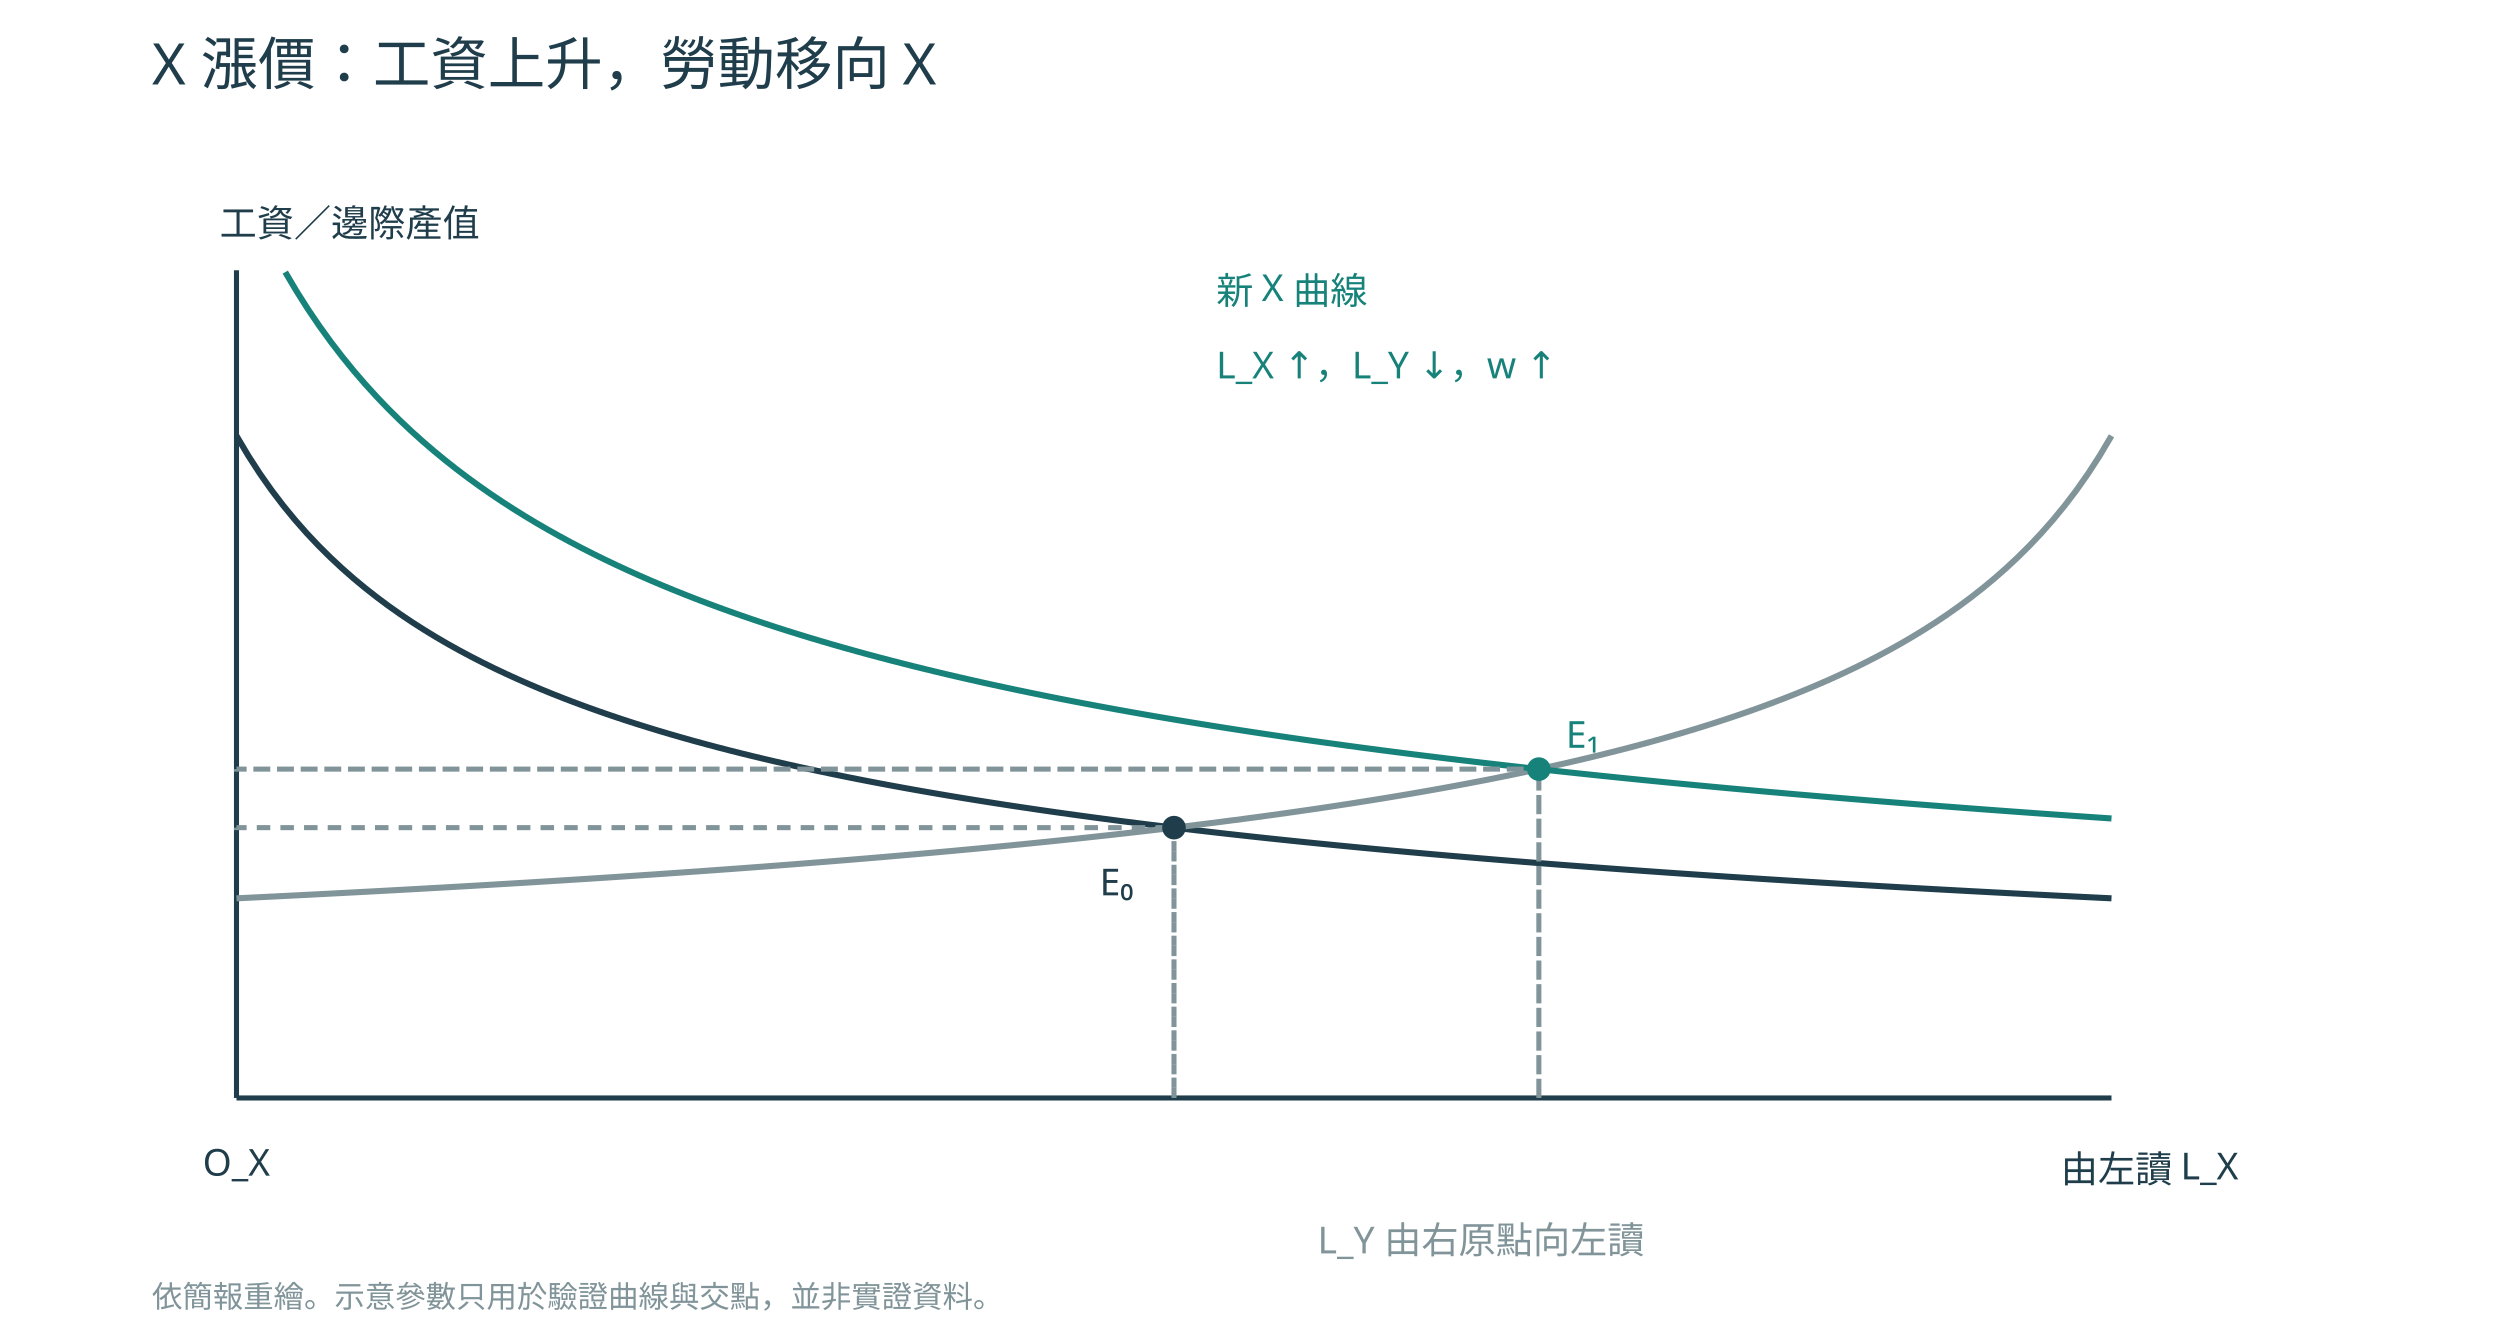
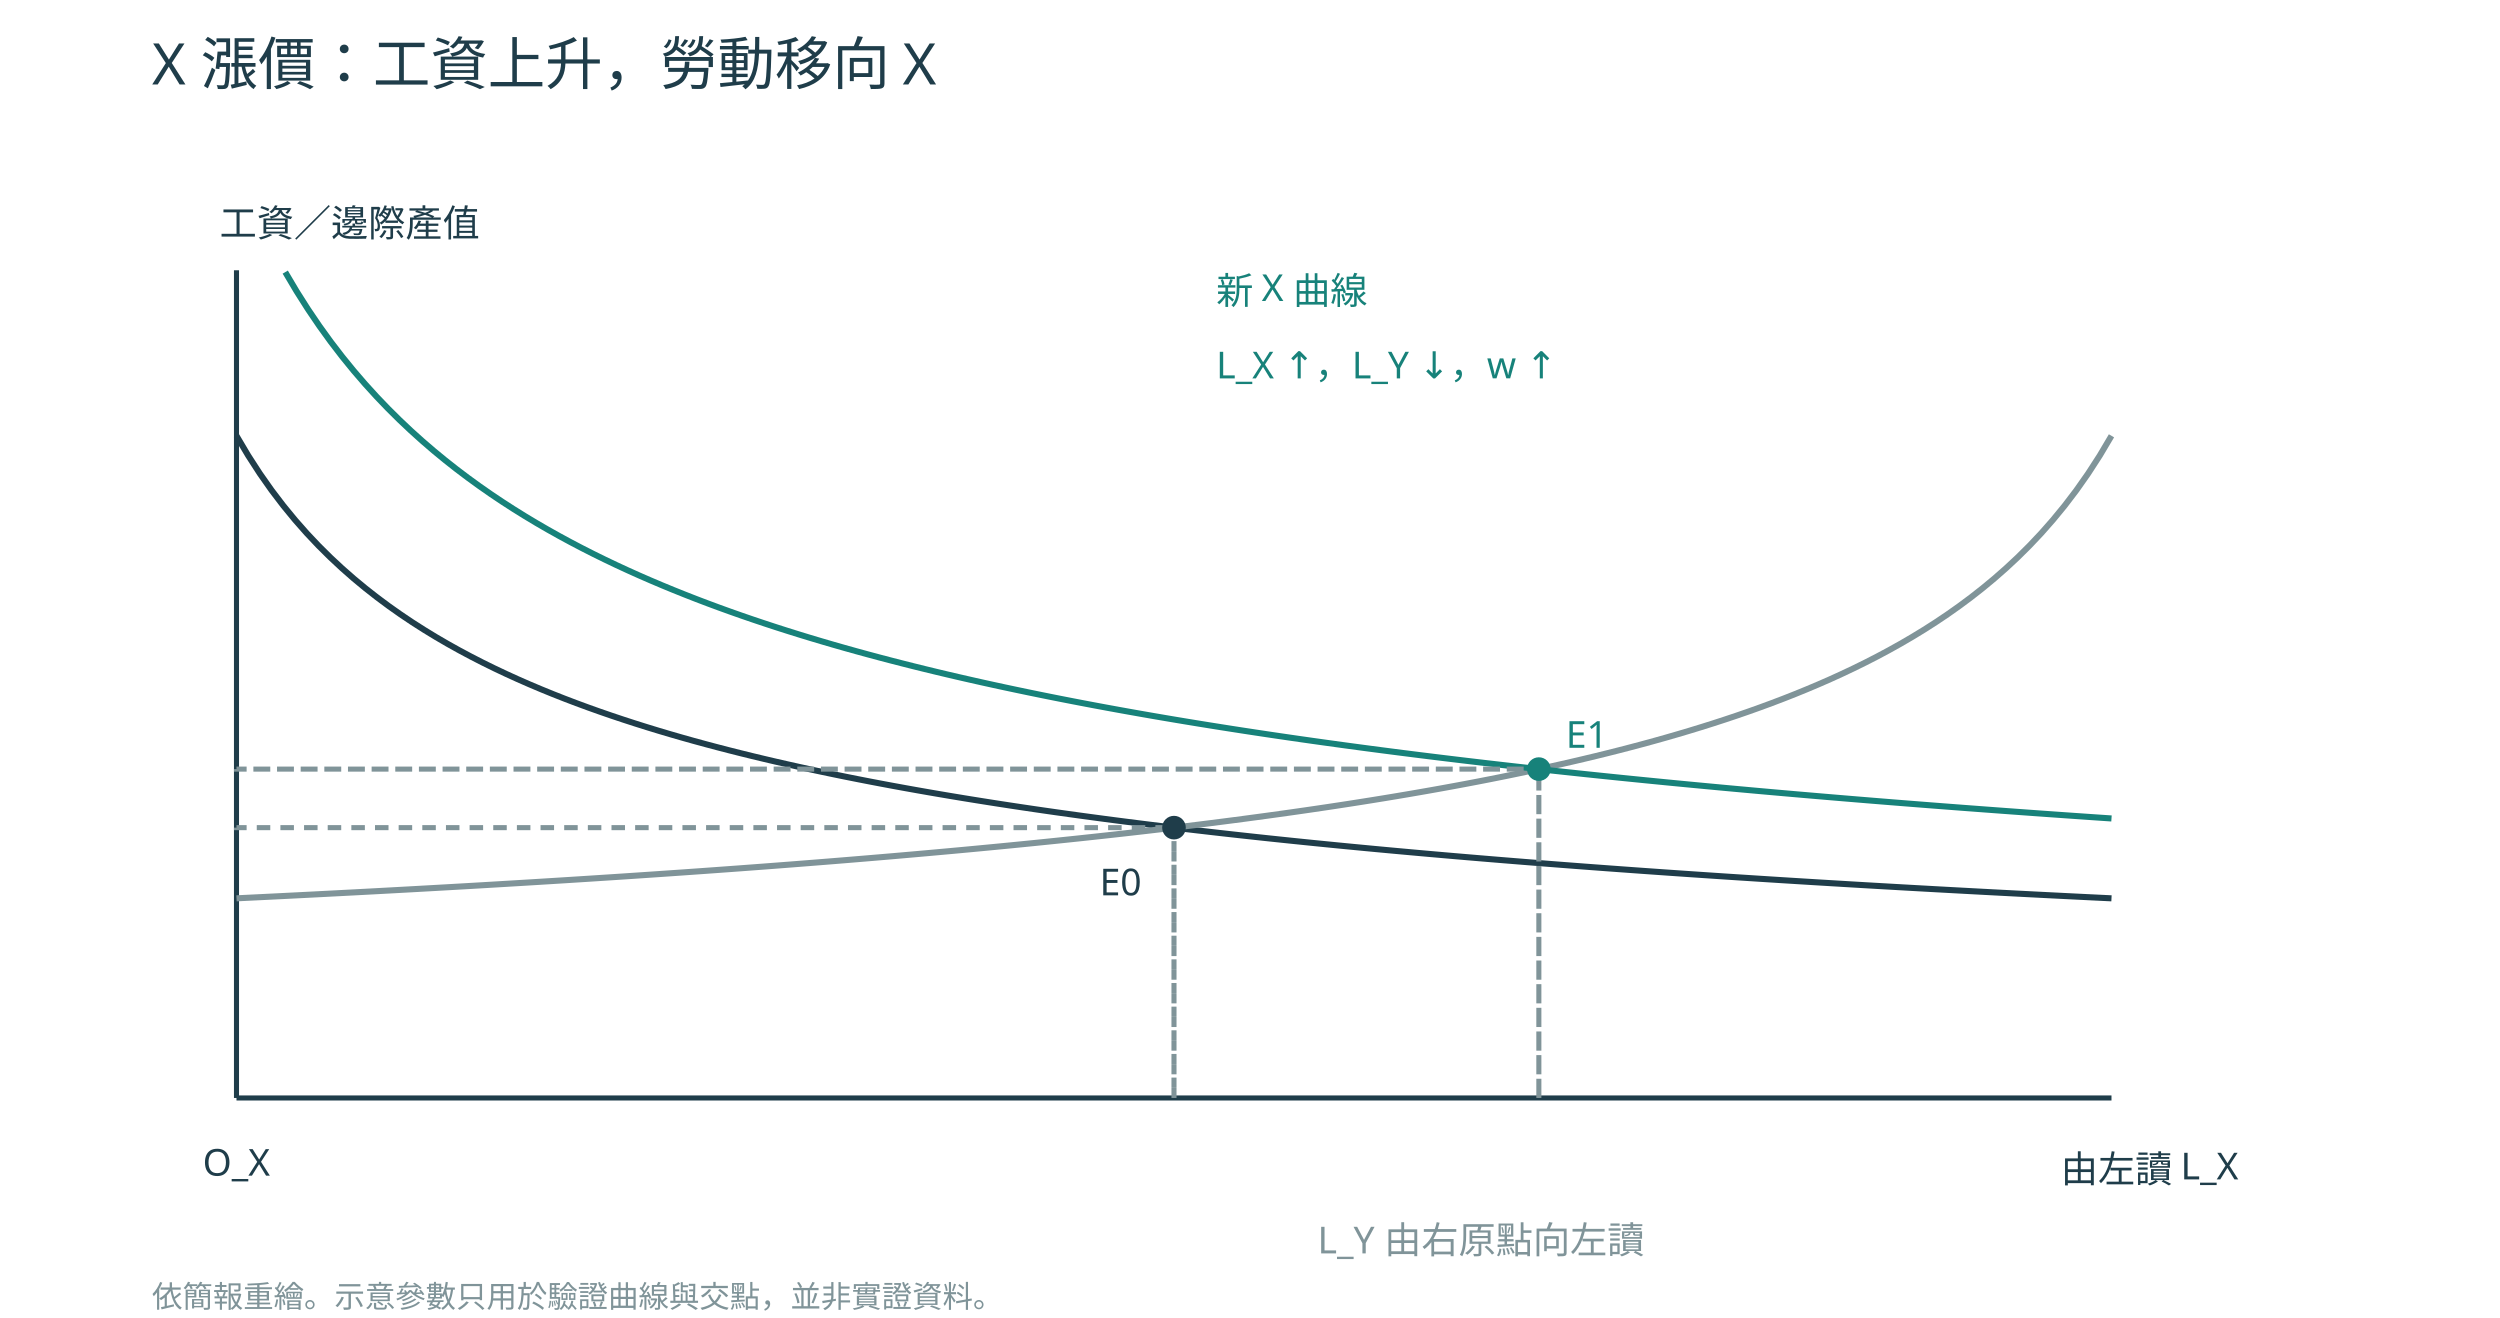
<svg xmlns="http://www.w3.org/2000/svg" width="740" height="390" preserveAspectRatio="xMinYMin meet" viewBox="0 0 740 390" version="1.0" fill-rule="evenodd">
  <clipPath id="clip">
    <rect x="0" y="0" width="740" height="390" />
  </clipPath>
  <g id="group" transform="scale(1,-1) translate(0,-390)" style="clip-path: url(#clip)">
    <g transform="">
      <text x="45" y="365" style="font-family: 'Arial Unicode MS','PingFang TC',sans-serif; font-size: 17px;fill: rgb(12%,24%,29%); stroke:none;" transform="translate(0,730) scale(1,-1)">X 漲價：工資上升，勞動移向 X</text>
      <path d="M 70,65 L 625,65 Z" style="stroke: rgb(12%,24%,29%); stroke-linecap: butt; stroke-width: 1.5;" />
      <path d="M 70,65 L 70,310 Z" style="stroke: rgb(12%,24%,29%); stroke-linecap: butt; stroke-width: 1.5;" />
      <text x="610" y="40" style="font-family: 'Arial Unicode MS','PingFang TC',sans-serif; font-size: 11px;fill: rgb(12%,24%,29%); stroke:none;" transform="translate(0,80) scale(1,-1)">由左讀 L_X</text>
      <text x="65" y="320" style="font-family: 'Arial Unicode MS','PingFang TC',sans-serif; font-size: 11px;fill: rgb(12%,24%,29%); stroke:none;" transform="translate(0,640) scale(1,-1)">工資／邊際產值</text>
      <polyline points="70 261, 73.469 255.148, 76.938 249.791, 80.406 244.862, 83.875 240.308, 87.344 236.083, 90.812 232.149, 94.281 228.475, 97.75 225.033, 101.219 221.8, 104.688 218.755, 108.156 215.881, 111.625 213.162, 115.094 210.585, 118.562 208.138, 122.031 205.811, 125.5 203.593, 128.969 201.477, 132.438 199.455, 135.906 197.52, 139.375 195.667, 142.844 193.889, 146.312 192.182, 149.781 190.541, 153.25 188.961, 156.719 187.44, 160.188 185.974, 163.656 184.559, 167.125 183.192, 170.594 181.872, 174.062 180.595, 177.531 179.358, 181 178.161, 184.469 177, 187.938 175.874, 191.406 174.782, 194.875 173.721, 198.344 172.691, 201.812 171.689, 205.281 170.714, 208.75 169.766, 212.219 168.843, 215.688 167.944, 219.156 167.068, 222.625 166.214, 226.094 165.381, 229.562 164.568, 233.031 163.775, 236.5 163, 239.969 162.243, 243.438 161.504, 246.906 160.781, 250.375 160.074, 253.844 159.382, 257.312 158.706, 260.781 158.044, 264.25 157.395, 267.719 156.76, 271.188 156.138, 274.656 155.529, 278.125 154.931, 281.594 154.345, 285.062 153.77, 288.531 153.207, 292 152.654, 295.469 152.111, 298.938 151.578, 302.406 151.055, 305.875 150.541, 309.344 150.037, 312.812 149.541, 316.281 149.054, 319.75 148.575, 323.219 148.104, 326.688 147.641, 330.156 147.185, 333.625 146.738, 337.094 146.297, 340.562 145.863, 344.031 145.437, 347.5 145.017, 350.969 144.603, 354.438 144.196, 357.906 143.795, 361.375 143.4, 364.844 143.011, 368.312 142.628, 371.781 142.25, 375.25 141.877, 378.719 141.511, 382.188 141.149, 385.656 140.792, 389.125 140.44, 392.594 140.094, 396.062 139.751, 399.531 139.414, 403 139.081, 406.469 138.752, 409.938 138.428, 413.406 138.108, 416.875 137.793, 420.344 137.481, 423.812 137.173, 427.281 136.869, 430.75 136.569, 434.219 136.273, 437.688 135.98, 441.156 135.691, 444.625 135.405, 448.094 135.123, 451.562 134.844, 455.031 134.569, 458.5 134.297, 461.969 134.027, 465.438 133.761, 468.906 133.498, 472.375 133.238, 475.844 132.981, 479.312 132.727, 482.781 132.476, 486.25 132.227, 489.719 131.982, 493.188 131.738, 496.656 131.498, 500.125 131.26, 503.594 131.025, 507.062 130.792, 510.531 130.561, 514 130.333, 517.469 130.108, 520.938 129.884, 524.406 129.663, 527.875 129.444, 531.344 129.228, 534.812 129.013, 538.281 128.801, 541.75 128.591, 545.219 128.383, 548.688 128.177, 552.156 127.972, 555.625 127.77, 559.094 127.57, 562.562 127.372, 566.031 127.175, 569.5 126.981, 572.969 126.788, 576.438 126.597, 579.906 126.408, 583.375 126.22, 586.844 126.034, 590.312 125.85, 593.781 125.668, 597.25 125.487, 600.719 125.308, 604.188 125.13, 607.656 124.954, 611.125 124.779, 614.594 124.606, 618.062 124.435, 621.531 124.265, 625 124.096" style="stroke: rgb(12%,24%,29%); stroke-linecap: butt; stroke-width: 1.8; fill: None; fill-rule: evenodd;" />
      <polyline points="70 124.096, 73.469 124.265, 76.938 124.435, 80.406 124.606, 83.875 124.779, 87.344 124.954, 90.812 125.13, 94.281 125.308, 97.75 125.487, 101.219 125.668, 104.688 125.85, 108.156 126.034, 111.625 126.22, 115.094 126.408, 118.562 126.597, 122.031 126.788, 125.5 126.981, 128.969 127.175, 132.438 127.372, 135.906 127.57, 139.375 127.77, 142.844 127.972, 146.312 128.177, 149.781 128.383, 153.25 128.591, 156.719 128.801, 160.188 129.013, 163.656 129.228, 167.125 129.444, 170.594 129.663, 174.062 129.884, 177.531 130.108, 181 130.333, 184.469 130.561, 187.938 130.792, 191.406 131.025, 194.875 131.26, 198.344 131.498, 201.812 131.738, 205.281 131.982, 208.75 132.227, 212.219 132.476, 215.688 132.727, 219.156 132.981, 222.625 133.238, 226.094 133.498, 229.562 133.761, 233.031 134.027, 236.5 134.297, 239.969 134.569, 243.438 134.844, 246.906 135.123, 250.375 135.405, 253.844 135.691, 257.312 135.98, 260.781 136.273, 264.25 136.569, 267.719 136.869, 271.188 137.173, 274.656 137.481, 278.125 137.793, 281.594 138.108, 285.062 138.428, 288.531 138.752, 292 139.081, 295.469 139.414, 298.938 139.751, 302.406 140.094, 305.875 140.44, 309.344 140.792, 312.812 141.149, 316.281 141.511, 319.75 141.877, 323.219 142.25, 326.688 142.628, 330.156 143.011, 333.625 143.4, 337.094 143.795, 340.562 144.196, 344.031 144.603, 347.5 145.017, 350.969 145.437, 354.438 145.863, 357.906 146.297, 361.375 146.738, 364.844 147.185, 368.312 147.641, 371.781 148.104, 375.25 148.575, 378.719 149.054, 382.188 149.541, 385.656 150.037, 389.125 150.541, 392.594 151.055, 396.062 151.578, 399.531 152.111, 403 152.654, 406.469 153.207, 409.938 153.77, 413.406 154.345, 416.875 154.931, 420.344 155.529, 423.812 156.138, 427.281 156.76, 430.75 157.395, 434.219 158.044, 437.688 158.706, 441.156 159.382, 444.625 160.074, 448.094 160.781, 451.562 161.504, 455.031 162.243, 458.5 163, 461.969 163.775, 465.438 164.568, 468.906 165.381, 472.375 166.214, 475.844 167.068, 479.312 167.944, 482.781 168.843, 486.25 169.766, 489.719 170.714, 493.188 171.689, 496.656 172.691, 500.125 173.721, 503.594 174.782, 507.062 175.874, 510.531 177, 514 178.161, 517.469 179.358, 520.938 180.595, 524.406 181.872, 527.875 183.192, 531.344 184.559, 534.812 185.974, 538.281 187.44, 541.75 188.961, 545.219 190.541, 548.688 192.182, 552.156 193.889, 555.625 195.667, 559.094 197.52, 562.562 199.455, 566.031 201.477, 569.5 203.593, 572.969 205.811, 576.438 208.138, 579.906 210.585, 583.375 213.162, 586.844 215.881, 590.312 218.755, 593.781 221.8, 597.25 225.033, 600.719 228.475, 604.188 232.149, 607.656 236.083, 611.125 240.308, 614.594 244.862, 618.062 249.791, 621.531 255.148, 625 261" style="stroke: rgb(50%,58%,60%); stroke-linecap: butt; stroke-width: 1.8; fill: None; fill-rule: evenodd;" />
      <path d="M 347.5,65 L 347.5,145.017 Z" style="stroke: rgb(50%,58%,60%); stroke-linecap: butt; stroke-width: 1.5; stroke-dasharray: 3, 4;" />
      <path d="M 70,145.017 L 347.5,145.017 Z" style="stroke: rgb(50%,58%,60%); stroke-linecap: butt; stroke-width: 1.5; stroke-dasharray: 3, 4;" />
      <circle cx="347.5" cy="145.017" r="3" style="stroke: rgb(12%,24%,29%); stroke-linecap: butt; stroke-width: 1; fill: rgb(12%,24%,29%); fill-rule: evenodd;" />
-       <text x="325.5" y="125.017" style="font-family: 'Arial Unicode MS','PingFang TC',sans-serif; font-size: 11px;fill: rgb(12%,24%,29%); stroke:none;" transform="translate(0,250) scale(1,-1)">E₀</text>
+       <text x="325.5" y="125.017" style="font-family: 'Arial Unicode MS','PingFang TC',sans-serif; font-size: 11px;fill: rgb(12%,24%,29%); stroke:none;" transform="translate(0,250) scale(1,-1)">E0</text>
      <polyline points="84.43 309.455, 87.809 303.755, 91.187 298.437, 94.566 293.459, 97.944 288.786, 101.323 284.388, 104.701 280.24, 108.08 276.319, 111.459 272.605, 114.837 269.08, 118.216 265.728, 121.594 262.537, 124.973 259.493, 128.351 256.585, 131.73 253.804, 135.108 251.141, 138.487 248.587, 141.866 246.136, 145.244 243.78, 148.623 241.514, 152.001 239.332, 155.38 237.229, 158.758 235.2, 162.137 233.242, 165.516 231.349, 168.894 229.519, 172.273 227.748, 175.651 226.033, 179.03 224.371, 182.408 222.759, 185.787 221.196, 189.165 219.678, 192.544 218.203, 195.923 216.77, 199.301 215.376, 202.68 214.02, 206.058 212.7, 209.437 211.414, 212.815 210.162, 216.194 208.941, 219.572 207.75, 222.951 206.589, 226.33 205.455, 229.708 204.348, 233.087 203.267, 236.465 202.211, 239.844 201.178, 243.222 200.169, 246.601 199.181, 249.98 198.215, 253.358 197.27, 256.737 196.344, 260.115 195.438, 263.494 194.55, 266.872 193.68, 270.251 192.827, 273.63 191.991, 277.008 191.171, 280.387 190.367, 283.765 189.578, 287.144 188.804, 290.522 188.043, 293.901 187.297, 297.279 186.565, 300.658 185.845, 304.037 185.138, 307.415 184.443, 310.794 183.76, 314.172 183.088, 317.551 182.428, 320.929 181.779, 324.308 181.141, 327.687 180.512, 331.065 179.894, 334.444 179.286, 337.822 178.688, 341.201 178.098, 344.579 177.518, 347.958 176.946, 351.336 176.384, 354.715 175.829, 358.094 175.283, 361.472 174.745, 364.851 174.214, 368.229 173.691, 371.608 173.176, 374.986 172.668, 378.365 172.167, 381.743 171.673, 385.122 171.185, 388.501 170.705, 391.879 170.231, 395.258 169.763, 398.636 169.301, 402.015 168.845, 405.393 168.395, 408.772 167.952, 412.151 167.513, 415.529 167.081, 418.908 166.653, 422.286 166.231, 425.665 165.814, 429.043 165.403, 432.422 164.996, 435.8 164.594, 439.179 164.197, 442.558 163.805, 445.936 163.417, 449.315 163.034, 452.693 162.656, 456.072 162.281, 459.45 161.911, 462.829 161.546, 466.208 161.184, 469.586 160.826, 472.965 160.472, 476.343 160.123, 479.722 159.776, 483.1 159.434, 486.479 159.096, 489.858 158.761, 493.236 158.429, 496.615 158.101, 499.993 157.777, 503.372 157.456, 506.75 157.138, 510.129 156.823, 513.507 156.512, 516.886 156.204, 520.265 155.898, 523.643 155.596, 527.022 155.297, 530.4 155.001, 533.779 154.708, 537.157 154.417, 540.536 154.13, 543.914 153.845, 547.293 153.563, 550.672 153.283, 554.05 153.006, 557.429 152.732, 560.807 152.46, 564.186 152.191, 567.564 151.925, 570.943 151.66, 574.322 151.398, 577.7 151.139, 581.079 150.882, 584.457 150.627, 587.836 150.374, 591.214 150.124, 594.593 149.875, 597.971 149.629, 601.35 149.385, 604.729 149.143, 608.107 148.904, 611.486 148.666, 614.864 148.43, 618.243 148.196, 621.621 147.965, 625 147.735" style="stroke: rgb(9%,51%,48%); stroke-linecap: butt; stroke-width: 1.8; fill: None; fill-rule: evenodd;" />
      <path d="M 455.5,65 L 455.5,162.344 Z" style="stroke: rgb(50%,58%,60%); stroke-linecap: butt; stroke-width: 1.5; stroke-dasharray: 3, 4;" />
      <path d="M 70,162.344 L 455.5,162.344 Z" style="stroke: rgb(50%,58%,60%); stroke-linecap: butt; stroke-width: 1.5; stroke-dasharray: 3, 4;" />
      <circle cx="455.5" cy="162.344" r="3" style="stroke: rgb(9%,51%,48%); stroke-linecap: butt; stroke-width: 1; fill: rgb(9%,51%,48%); fill-rule: evenodd;" />
-       <text x="463.5" y="169.344" style="font-family: 'Arial Unicode MS','PingFang TC',sans-serif; font-size: 11px;fill: rgb(9%,51%,48%); stroke:none;" transform="translate(0,338) scale(1,-1)">E₁</text>
+       <text x="463.5" y="169.344" style="font-family: 'Arial Unicode MS','PingFang TC',sans-serif; font-size: 11px;fill: rgb(9%,51%,48%); stroke:none;" transform="translate(0,338) scale(1,-1)">E1</text>
      <text x="360" y="300" style="font-family: 'Arial Unicode MS','PingFang TC',sans-serif; font-size: 11px;fill: rgb(9%,51%,48%); stroke:none;" transform="translate(0,600) scale(1,-1)">新 X 曲線</text>
      <text x="360" y="278" style="font-family: 'Arial Unicode MS','PingFang TC',sans-serif; font-size: 11px;fill: rgb(9%,51%,48%); stroke:none;" transform="translate(0,556) scale(1,-1)">L_X ↑，L_Y ↓，w ↑</text>
      <text x="60" y="42" style="font-family: 'Arial Unicode MS','PingFang TC',sans-serif; font-size: 11px;fill: rgb(12%,24%,29%); stroke:none;" transform="translate(0,84) scale(1,-1)">O_X</text>
      <text x="390" y="19" style="font-family: 'Arial Unicode MS','PingFang TC',sans-serif; font-size: 11px;fill: rgb(50%,58%,60%); stroke:none;" transform="translate(0,38) scale(1,-1)">L_Y 由右原點向左讀</text>
      <text x="45" y="3" style="font-family: 'Arial Unicode MS','PingFang TC',sans-serif; font-size: 9px;fill: rgb(50%,58%,60%); stroke:none;" transform="translate(0,6) scale(1,-1)">依簡報重繪。示意參數只用於驗證曲線與交點，並非實證資料。</text>
    </g>
  </g>
</svg>
